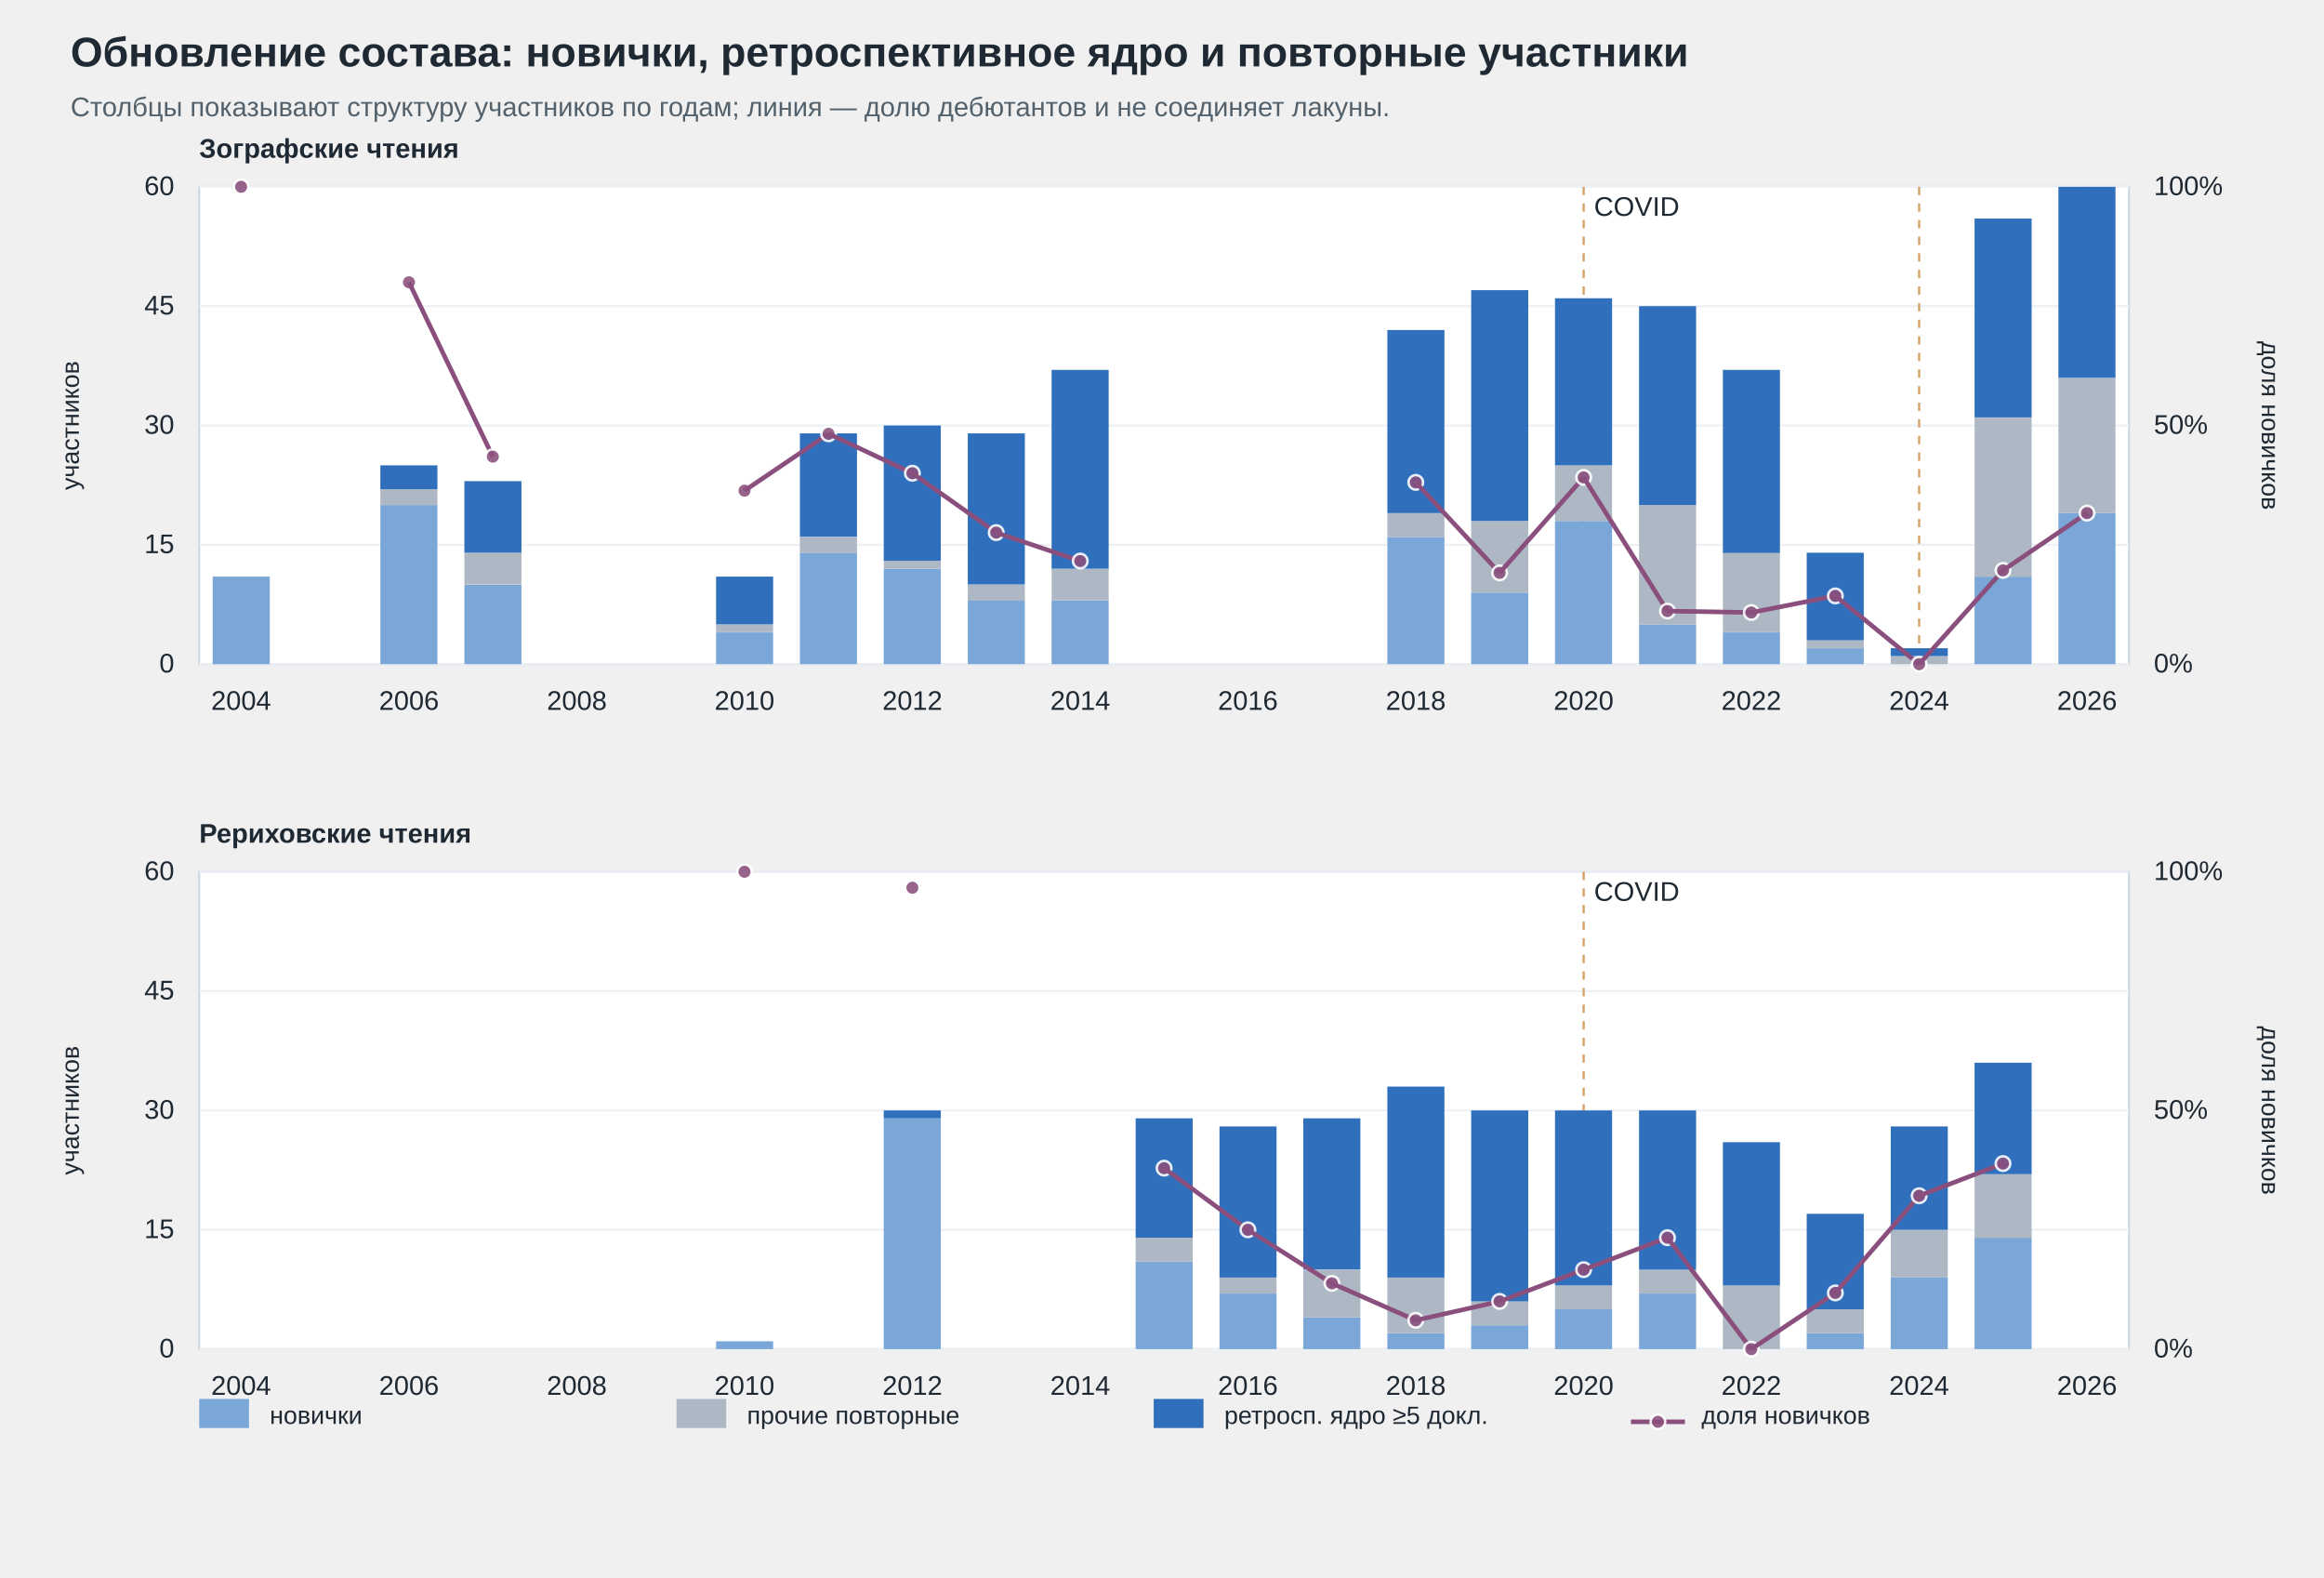
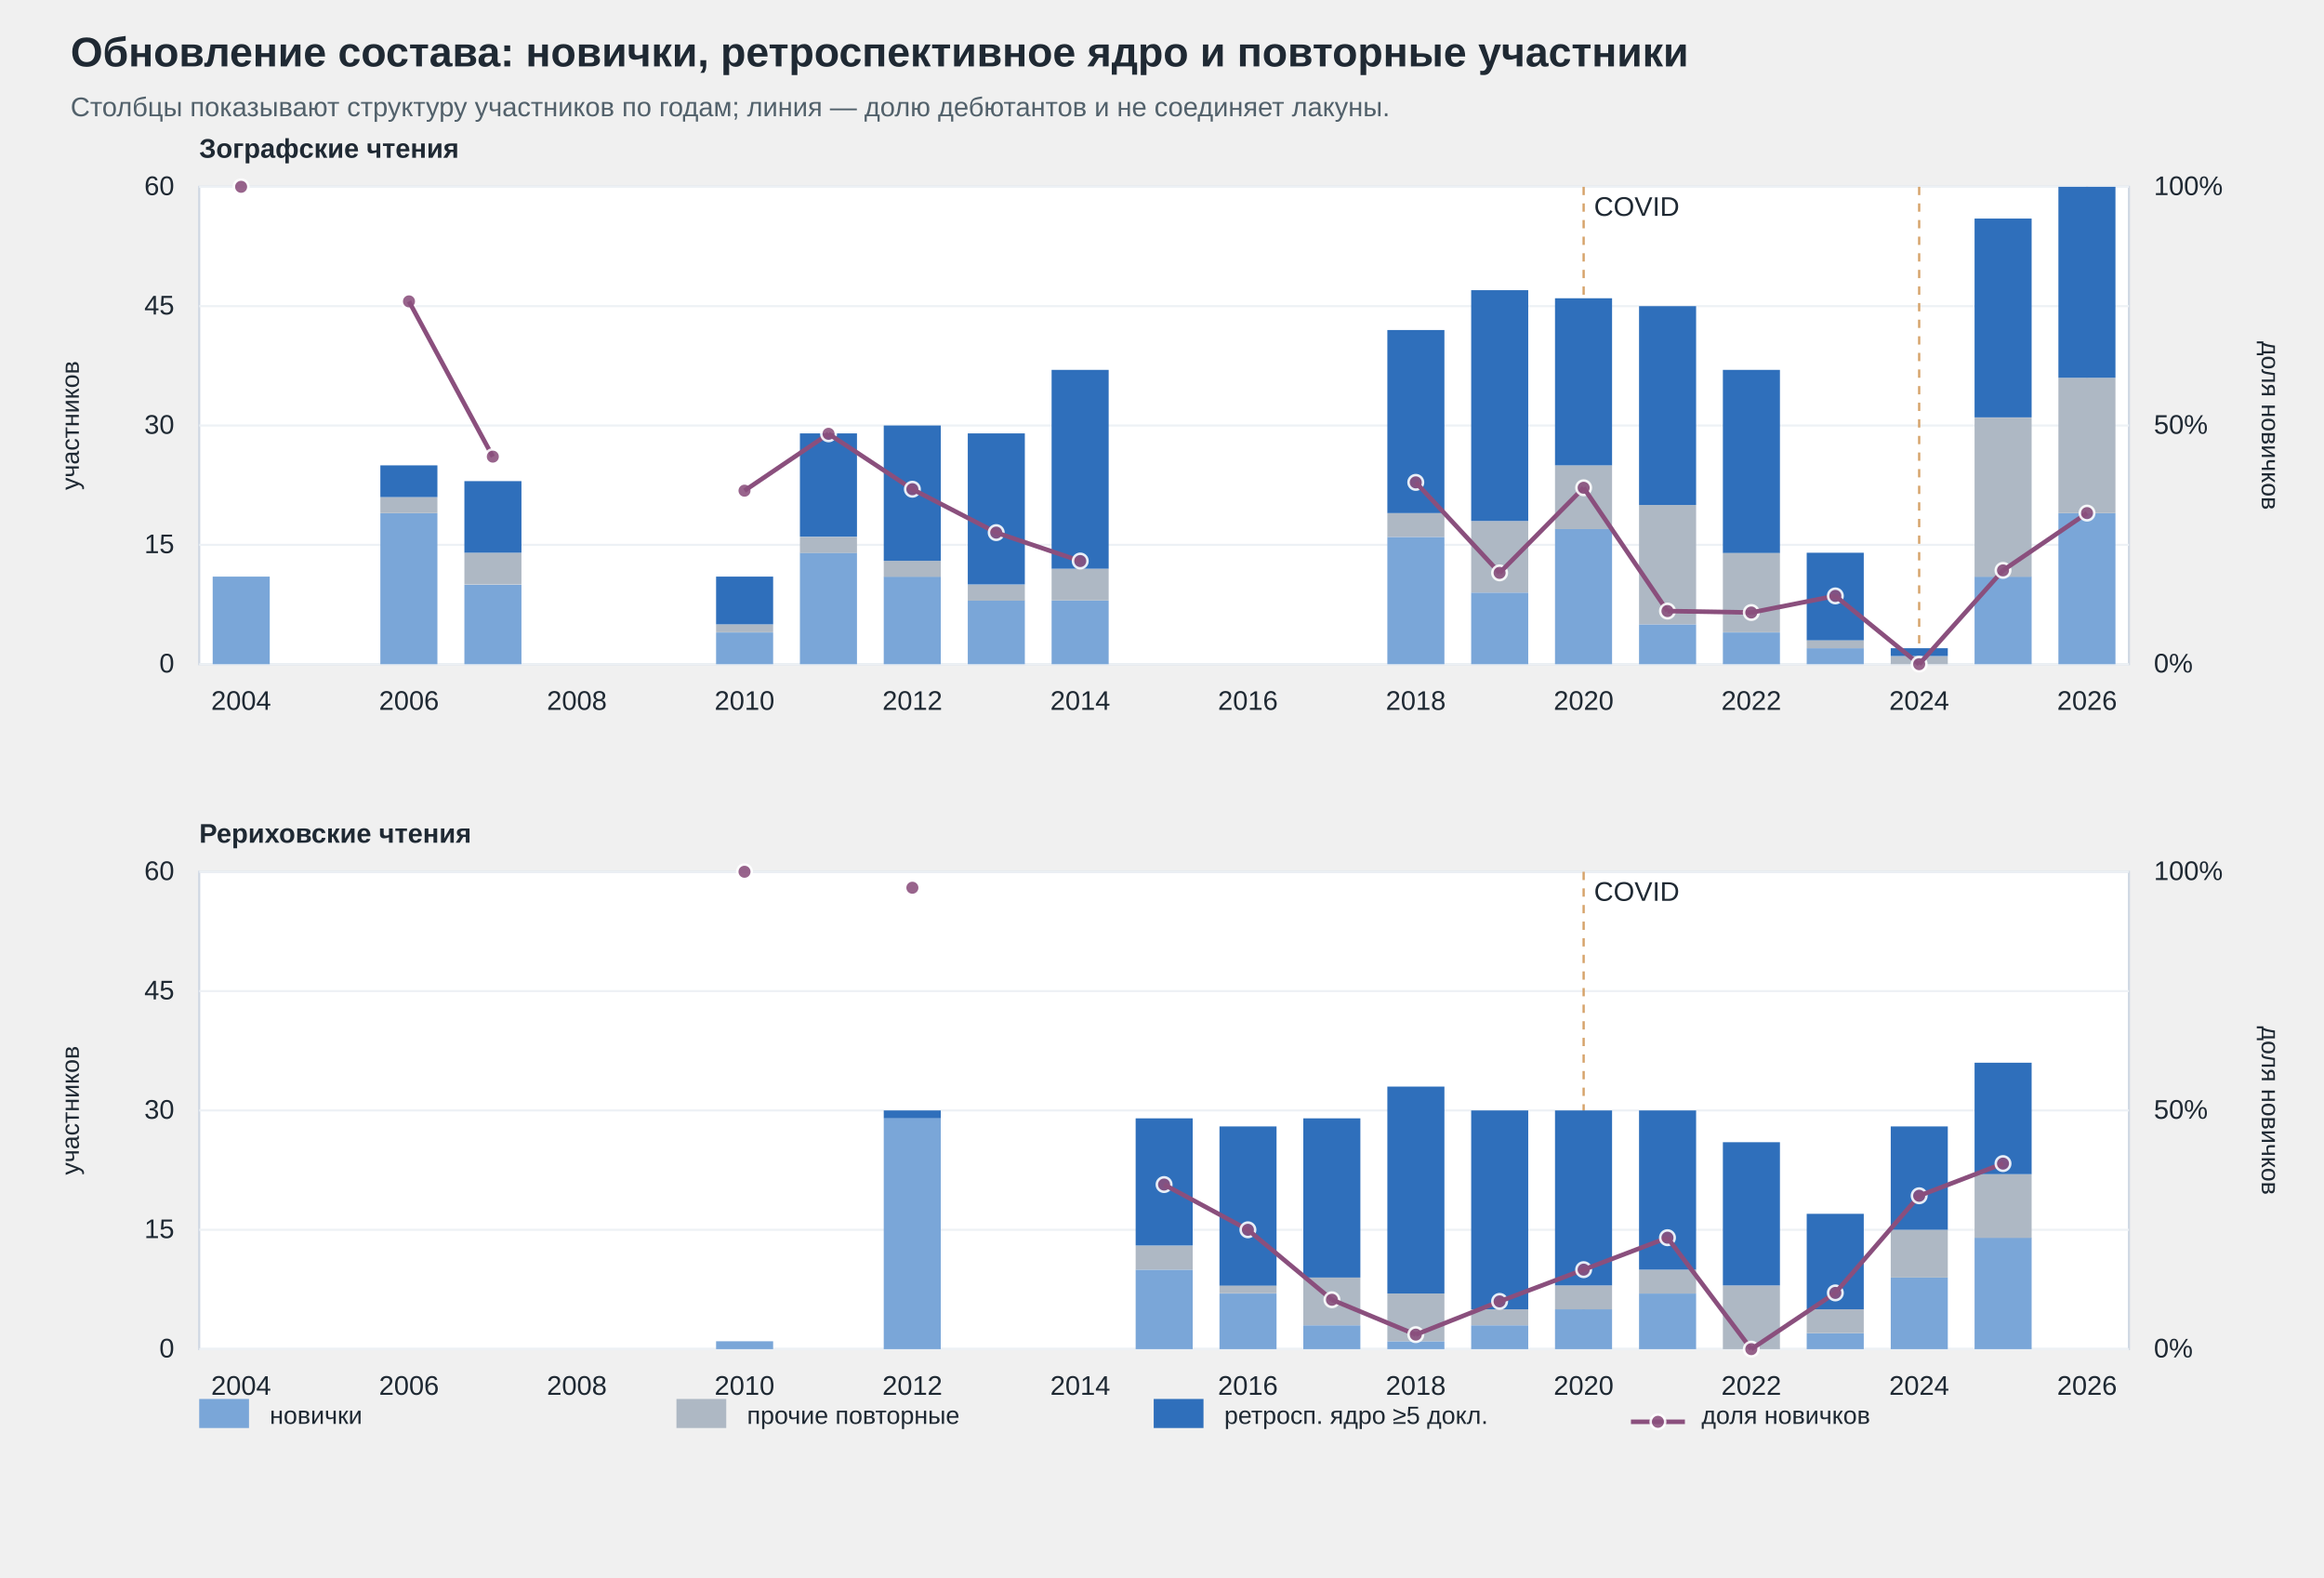
<svg xmlns="http://www.w3.org/2000/svg" width="1120" height="760" viewBox="0 0 1120 760">
  <style>
text{font-family:Arial,'Liberation Sans',sans-serif;fill:#1f2933}.small{font-size:12px}.axis{font-size:13px}.label{font-size:12px}.title{font-size:20px;font-weight:700}.subtitle{font-size:13px;fill:#52616b}.tick{stroke:#c9d2dc;stroke-width:1}.grid{stroke:#edf1f5;stroke-width:1}</style>
  <text x="34.0" y="32.0" class="title" text-anchor="start">Обновление состава: новички, ретроспективное ядро и повторные участники</text>
  <text x="34.0" y="56.0" class="subtitle" text-anchor="start">Столбцы показывают структуру участников по годам; линия — долю дебютантов и не соединяет лакуны.</text>
  <text x="96.0" y="76.0" class="axis" text-anchor="start" font-weight="700">Зографские чтения</text>
  <rect x="96.0" y="90.0" width="930.0" height="230.0" rx="0" fill="#ffffff" stroke="#cfd8e3" opacity="1.0" />
  <line x1="96.0" y1="320.0" x2="1026.0" y2="320.0" stroke="#edf1f5" stroke-width="1" />
  <text x="84.0" y="324.0" class="axis" text-anchor="end">0</text>
  <line x1="96.0" y1="262.5" x2="1026.0" y2="262.5" stroke="#edf1f5" stroke-width="1" />
  <text x="84.0" y="266.5" class="axis" text-anchor="end">15</text>
  <line x1="96.0" y1="205.0" x2="1026.0" y2="205.0" stroke="#edf1f5" stroke-width="1" />
  <text x="84.0" y="209.0" class="axis" text-anchor="end">30</text>
  <line x1="96.0" y1="147.5" x2="1026.0" y2="147.5" stroke="#edf1f5" stroke-width="1" />
  <text x="84.0" y="151.5" class="axis" text-anchor="end">45</text>
  <line x1="96.0" y1="90.0" x2="1026.0" y2="90.0" stroke="#edf1f5" stroke-width="1" />
  <text x="84.0" y="94.0" class="axis" text-anchor="end">60</text>
  <text x="1038.0" y="324.0" class="axis" text-anchor="start">0%</text>
  <text x="1038.0" y="209.0" class="axis" text-anchor="start">50%</text>
  <text x="1038.0" y="94.0" class="axis" text-anchor="start">100%</text>
  <line x1="763.2" y1="90.0" x2="763.2" y2="320.0" stroke="#d6a36a" stroke-width="1.1" stroke-dasharray="4 4" />
  <text x="768.2" y="104.0" class="axis" text-anchor="start">COVID</text>
  <line x1="924.9" y1="90.0" x2="924.9" y2="320.0" stroke="#d6a36a" stroke-width="1.1" stroke-dasharray="4 4" />
  <line x1="1005.8" y1="90.0" x2="1005.8" y2="320.0" stroke="#d6a36a" stroke-width="1.1" stroke-dasharray="4 4" />
  <rect x="102.5" y="277.8" width="27.5" height="42.2" rx="0" fill="#7aa6d8" stroke="none" opacity="1.0" />
  <rect x="102.5" y="277.8" width="27.5" height="0.0" rx="0" fill="#aeb8c4" stroke="none" opacity="1.0" />
  <rect x="102.5" y="277.8" width="27.5" height="0.0" rx="0" fill="#2f6fbb" stroke="none" opacity="1.0" />
  <circle cx="116.2" cy="90.0" r="3.5" fill="#8a4f7d" stroke="#ffffff" stroke-width="1.2" opacity="0.88" />
-   <rect x="183.3" y="243.3" width="27.5" height="76.7" rx="0" fill="#7aa6d8" stroke="none" opacity="1.0" />
-   <rect x="183.3" y="235.7" width="27.5" height="7.7" rx="0" fill="#aeb8c4" stroke="none" opacity="1.0" />
-   <rect x="183.3" y="224.2" width="27.5" height="11.5" rx="0" fill="#2f6fbb" stroke="none" opacity="1.0" />
-   <circle cx="197.1" cy="136.0" r="3.5" fill="#8a4f7d" stroke="#ffffff" stroke-width="1.2" opacity="0.88" />
+   <rect x="183.3" y="247.2" width="27.5" height="72.8" rx="0" fill="#7aa6d8" stroke="none" opacity="1.0" />
+   <rect x="183.3" y="239.5" width="27.5" height="7.7" rx="0" fill="#aeb8c4" stroke="none" opacity="1.0" />
+   <rect x="183.3" y="224.2" width="27.5" height="15.3" rx="0" fill="#2f6fbb" stroke="none" opacity="1.0" />
+   <circle cx="197.1" cy="145.2" r="3.5" fill="#8a4f7d" stroke="#ffffff" stroke-width="1.2" opacity="0.88" />
  <rect x="223.8" y="281.7" width="27.5" height="38.3" rx="0" fill="#7aa6d8" stroke="none" opacity="1.0" />
  <rect x="223.8" y="266.3" width="27.5" height="15.3" rx="0" fill="#aeb8c4" stroke="none" opacity="1.0" />
  <rect x="223.8" y="231.8" width="27.5" height="34.5" rx="0" fill="#2f6fbb" stroke="none" opacity="1.0" />
-   <line x1="197.1" y1="136.0" x2="237.5" y2="220.0" stroke="#8a4f7d" stroke-width="2.2" />
+   <line x1="197.1" y1="145.2" x2="237.5" y2="220.0" stroke="#8a4f7d" stroke-width="2.2" />
  <circle cx="237.5" cy="220.0" r="3.5" fill="#8a4f7d" stroke="#ffffff" stroke-width="1.2" opacity="0.88" />
  <rect x="345.1" y="304.7" width="27.5" height="15.3" rx="0" fill="#7aa6d8" stroke="none" opacity="1.0" />
  <rect x="345.1" y="300.8" width="27.5" height="3.8" rx="0" fill="#aeb8c4" stroke="none" opacity="1.0" />
  <rect x="345.1" y="277.8" width="27.5" height="23.0" rx="0" fill="#2f6fbb" stroke="none" opacity="1.0" />
  <circle cx="358.8" cy="236.4" r="3.5" fill="#8a4f7d" stroke="#ffffff" stroke-width="1.2" opacity="0.88" />
  <rect x="385.5" y="266.3" width="27.5" height="53.7" rx="0" fill="#7aa6d8" stroke="none" opacity="1.0" />
  <rect x="385.5" y="258.7" width="27.5" height="7.7" rx="0" fill="#aeb8c4" stroke="none" opacity="1.0" />
  <rect x="385.5" y="208.8" width="27.5" height="49.8" rx="0" fill="#2f6fbb" stroke="none" opacity="1.0" />
  <line x1="358.8" y1="236.4" x2="399.3" y2="209.0" stroke="#8a4f7d" stroke-width="2.2" />
  <circle cx="399.3" cy="209.0" r="3.5" fill="#8a4f7d" stroke="#ffffff" stroke-width="1.2" opacity="0.88" />
-   <rect x="425.9" y="274.0" width="27.5" height="46.0" rx="0" fill="#7aa6d8" stroke="none" opacity="1.0" />
-   <rect x="425.9" y="270.2" width="27.5" height="3.8" rx="0" fill="#aeb8c4" stroke="none" opacity="1.0" />
+   <rect x="425.9" y="277.8" width="27.5" height="42.2" rx="0" fill="#7aa6d8" stroke="none" opacity="1.0" />
+   <rect x="425.9" y="270.2" width="27.5" height="7.7" rx="0" fill="#aeb8c4" stroke="none" opacity="1.0" />
  <rect x="425.9" y="205.0" width="27.5" height="65.2" rx="0" fill="#2f6fbb" stroke="none" opacity="1.0" />
-   <line x1="399.3" y1="209.0" x2="439.7" y2="228.0" stroke="#8a4f7d" stroke-width="2.2" />
-   <circle cx="439.7" cy="228.0" r="3.5" fill="#8a4f7d" stroke="#ffffff" stroke-width="1.2" opacity="0.88" />
+   <line x1="399.3" y1="209.0" x2="439.7" y2="235.7" stroke="#8a4f7d" stroke-width="2.2" />
+   <circle cx="439.7" cy="235.7" r="3.5" fill="#8a4f7d" stroke="#ffffff" stroke-width="1.2" opacity="0.88" />
  <rect x="466.4" y="289.3" width="27.5" height="30.7" rx="0" fill="#7aa6d8" stroke="none" opacity="1.0" />
  <rect x="466.4" y="281.7" width="27.5" height="7.7" rx="0" fill="#aeb8c4" stroke="none" opacity="1.0" />
  <rect x="466.4" y="208.8" width="27.5" height="72.8" rx="0" fill="#2f6fbb" stroke="none" opacity="1.0" />
-   <line x1="439.7" y1="228.0" x2="480.1" y2="256.6" stroke="#8a4f7d" stroke-width="2.2" />
+   <line x1="439.7" y1="235.7" x2="480.1" y2="256.6" stroke="#8a4f7d" stroke-width="2.2" />
  <circle cx="480.1" cy="256.6" r="3.5" fill="#8a4f7d" stroke="#ffffff" stroke-width="1.2" opacity="0.88" />
  <rect x="506.8" y="289.3" width="27.5" height="30.7" rx="0" fill="#7aa6d8" stroke="none" opacity="1.0" />
  <rect x="506.8" y="274.0" width="27.5" height="15.3" rx="0" fill="#aeb8c4" stroke="none" opacity="1.0" />
  <rect x="506.8" y="178.2" width="27.5" height="95.8" rx="0" fill="#2f6fbb" stroke="none" opacity="1.0" />
  <line x1="480.1" y1="256.6" x2="520.6" y2="270.3" stroke="#8a4f7d" stroke-width="2.2" />
  <circle cx="520.6" cy="270.3" r="3.5" fill="#8a4f7d" stroke="#ffffff" stroke-width="1.2" opacity="0.88" />
  <rect x="668.6" y="258.7" width="27.5" height="61.3" rx="0" fill="#7aa6d8" stroke="none" opacity="1.0" />
  <rect x="668.6" y="247.2" width="27.5" height="11.5" rx="0" fill="#aeb8c4" stroke="none" opacity="1.0" />
  <rect x="668.6" y="159.0" width="27.5" height="88.2" rx="0" fill="#2f6fbb" stroke="none" opacity="1.0" />
  <circle cx="682.3" cy="232.4" r="3.5" fill="#8a4f7d" stroke="#ffffff" stroke-width="1.2" opacity="0.88" />
  <rect x="709.0" y="285.5" width="27.5" height="34.5" rx="0" fill="#7aa6d8" stroke="none" opacity="1.0" />
  <rect x="709.0" y="251.0" width="27.5" height="34.5" rx="0" fill="#aeb8c4" stroke="none" opacity="1.0" />
  <rect x="709.0" y="139.8" width="27.5" height="111.2" rx="0" fill="#2f6fbb" stroke="none" opacity="1.0" />
  <line x1="682.3" y1="232.4" x2="722.7" y2="276.0" stroke="#8a4f7d" stroke-width="2.2" />
  <circle cx="722.7" cy="276.0" r="3.5" fill="#8a4f7d" stroke="#ffffff" stroke-width="1.2" opacity="0.88" />
-   <rect x="749.4" y="251.0" width="27.5" height="69.0" rx="0" fill="#7aa6d8" stroke="none" opacity="1.0" />
-   <rect x="749.4" y="224.2" width="27.5" height="26.8" rx="0" fill="#aeb8c4" stroke="none" opacity="1.0" />
+   <rect x="749.4" y="254.8" width="27.5" height="65.2" rx="0" fill="#7aa6d8" stroke="none" opacity="1.0" />
+   <rect x="749.4" y="224.2" width="27.5" height="30.7" rx="0" fill="#aeb8c4" stroke="none" opacity="1.0" />
  <rect x="749.4" y="143.7" width="27.5" height="80.5" rx="0" fill="#2f6fbb" stroke="none" opacity="1.0" />
-   <line x1="722.7" y1="276.0" x2="763.2" y2="230.0" stroke="#8a4f7d" stroke-width="2.2" />
-   <circle cx="763.2" cy="230.0" r="3.5" fill="#8a4f7d" stroke="#ffffff" stroke-width="1.2" opacity="0.88" />
+   <line x1="722.7" y1="276.0" x2="763.2" y2="235.0" stroke="#8a4f7d" stroke-width="2.2" />
+   <circle cx="763.2" cy="235.0" r="3.5" fill="#8a4f7d" stroke="#ffffff" stroke-width="1.2" opacity="0.88" />
  <rect x="789.9" y="300.8" width="27.5" height="19.2" rx="0" fill="#7aa6d8" stroke="none" opacity="1.0" />
  <rect x="789.9" y="243.3" width="27.5" height="57.5" rx="0" fill="#aeb8c4" stroke="none" opacity="1.0" />
  <rect x="789.9" y="147.5" width="27.5" height="95.8" rx="0" fill="#2f6fbb" stroke="none" opacity="1.0" />
-   <line x1="763.2" y1="230.0" x2="803.6" y2="294.4" stroke="#8a4f7d" stroke-width="2.2" />
+   <line x1="763.2" y1="235.0" x2="803.6" y2="294.4" stroke="#8a4f7d" stroke-width="2.2" />
  <circle cx="803.6" cy="294.4" r="3.5" fill="#8a4f7d" stroke="#ffffff" stroke-width="1.2" opacity="0.88" />
  <rect x="830.3" y="304.7" width="27.5" height="15.3" rx="0" fill="#7aa6d8" stroke="none" opacity="1.0" />
  <rect x="830.3" y="266.3" width="27.5" height="38.3" rx="0" fill="#aeb8c4" stroke="none" opacity="1.0" />
  <rect x="830.3" y="178.2" width="27.5" height="88.2" rx="0" fill="#2f6fbb" stroke="none" opacity="1.0" />
  <line x1="803.6" y1="294.4" x2="844.0" y2="295.1" stroke="#8a4f7d" stroke-width="2.2" />
  <circle cx="844.0" cy="295.1" r="3.5" fill="#8a4f7d" stroke="#ffffff" stroke-width="1.2" opacity="0.88" />
  <rect x="870.7" y="312.3" width="27.5" height="7.7" rx="0" fill="#7aa6d8" stroke="none" opacity="1.0" />
  <rect x="870.7" y="308.5" width="27.5" height="3.8" rx="0" fill="#aeb8c4" stroke="none" opacity="1.0" />
  <rect x="870.7" y="266.3" width="27.5" height="42.2" rx="0" fill="#2f6fbb" stroke="none" opacity="1.0" />
  <line x1="844.0" y1="295.1" x2="884.5" y2="287.1" stroke="#8a4f7d" stroke-width="2.2" />
  <circle cx="884.5" cy="287.1" r="3.5" fill="#8a4f7d" stroke="#ffffff" stroke-width="1.2" opacity="0.88" />
  <rect x="911.2" y="320.0" width="27.5" height="0.0" rx="0" fill="#7aa6d8" stroke="none" opacity="1.0" />
  <rect x="911.2" y="316.2" width="27.5" height="3.8" rx="0" fill="#aeb8c4" stroke="none" opacity="1.0" />
  <rect x="911.2" y="312.3" width="27.5" height="3.8" rx="0" fill="#2f6fbb" stroke="none" opacity="1.0" />
  <line x1="884.5" y1="287.1" x2="924.9" y2="320.0" stroke="#8a4f7d" stroke-width="2.2" />
  <circle cx="924.9" cy="320.0" r="3.5" fill="#8a4f7d" stroke="#ffffff" stroke-width="1.2" opacity="0.88" />
  <rect x="951.6" y="277.8" width="27.5" height="42.2" rx="0" fill="#7aa6d8" stroke="none" opacity="1.0" />
  <rect x="951.6" y="201.2" width="27.5" height="76.7" rx="0" fill="#aeb8c4" stroke="none" opacity="1.0" />
  <rect x="951.6" y="105.3" width="27.5" height="95.8" rx="0" fill="#2f6fbb" stroke="none" opacity="1.0" />
  <line x1="924.9" y1="320.0" x2="965.3" y2="274.8" stroke="#8a4f7d" stroke-width="2.2" />
  <circle cx="965.3" cy="274.8" r="3.5" fill="#8a4f7d" stroke="#ffffff" stroke-width="1.2" opacity="0.88" />
  <rect x="992.0" y="247.2" width="27.5" height="72.8" rx="0" fill="#7aa6d8" stroke="none" opacity="1.0" />
  <rect x="992.0" y="182.0" width="27.5" height="65.2" rx="0" fill="#aeb8c4" stroke="none" opacity="1.0" />
  <rect x="992.0" y="90.0" width="27.5" height="92.0" rx="0" fill="#2f6fbb" stroke="none" opacity="1.0" />
  <line x1="965.3" y1="274.8" x2="1005.8" y2="247.2" stroke="#8a4f7d" stroke-width="2.2" />
  <circle cx="1005.8" cy="247.2" r="3.5" fill="#8a4f7d" stroke="#ffffff" stroke-width="1.2" opacity="0.88" />
  <text x="116.2" y="342.0" class="axis" text-anchor="middle">2004</text>
  <text x="197.1" y="342.0" class="axis" text-anchor="middle">2006</text>
  <text x="278.0" y="342.0" class="axis" text-anchor="middle">2008</text>
  <text x="358.8" y="342.0" class="axis" text-anchor="middle">2010</text>
  <text x="439.7" y="342.0" class="axis" text-anchor="middle">2012</text>
  <text x="520.6" y="342.0" class="axis" text-anchor="middle">2014</text>
  <text x="601.4" y="342.0" class="axis" text-anchor="middle">2016</text>
  <text x="682.3" y="342.0" class="axis" text-anchor="middle">2018</text>
  <text x="763.2" y="342.0" class="axis" text-anchor="middle">2020</text>
  <text x="844.0" y="342.0" class="axis" text-anchor="middle">2022</text>
  <text x="924.9" y="342.0" class="axis" text-anchor="middle">2024</text>
  <text x="1005.8" y="342.0" class="axis" text-anchor="middle">2026</text>
  <text x="38.0" y="205.0" class="small" text-anchor="middle" transform="rotate(-90 38.0 205.0)">участников</text>
  <text x="1090.0" y="205.0" class="small" text-anchor="middle" transform="rotate(90 1090.0 205.0)">доля новичков</text>
  <text x="96.0" y="406.0" class="axis" text-anchor="start" font-weight="700">Рериховские чтения</text>
  <rect x="96.0" y="420.0" width="930.0" height="230.0" rx="0" fill="#ffffff" stroke="#cfd8e3" opacity="1.0" />
  <line x1="96.0" y1="650.0" x2="1026.0" y2="650.0" stroke="#edf1f5" stroke-width="1" />
  <text x="84.0" y="654.0" class="axis" text-anchor="end">0</text>
  <line x1="96.0" y1="592.5" x2="1026.0" y2="592.5" stroke="#edf1f5" stroke-width="1" />
  <text x="84.0" y="596.5" class="axis" text-anchor="end">15</text>
  <line x1="96.0" y1="535.0" x2="1026.0" y2="535.0" stroke="#edf1f5" stroke-width="1" />
  <text x="84.0" y="539.0" class="axis" text-anchor="end">30</text>
  <line x1="96.0" y1="477.5" x2="1026.0" y2="477.5" stroke="#edf1f5" stroke-width="1" />
  <text x="84.0" y="481.5" class="axis" text-anchor="end">45</text>
  <line x1="96.0" y1="420.0" x2="1026.0" y2="420.0" stroke="#edf1f5" stroke-width="1" />
  <text x="84.0" y="424.0" class="axis" text-anchor="end">60</text>
  <text x="1038.0" y="654.0" class="axis" text-anchor="start">0%</text>
  <text x="1038.0" y="539.0" class="axis" text-anchor="start">50%</text>
  <text x="1038.0" y="424.0" class="axis" text-anchor="start">100%</text>
  <line x1="763.2" y1="420.0" x2="763.2" y2="650.0" stroke="#d6a36a" stroke-width="1.1" stroke-dasharray="4 4" />
  <text x="768.2" y="434.0" class="axis" text-anchor="start">COVID</text>
  <rect x="345.1" y="646.2" width="27.5" height="3.8" rx="0" fill="#7aa6d8" stroke="none" opacity="1.0" />
  <rect x="345.1" y="646.2" width="27.5" height="0.0" rx="0" fill="#aeb8c4" stroke="none" opacity="1.0" />
  <rect x="345.1" y="646.2" width="27.5" height="0.0" rx="0" fill="#2f6fbb" stroke="none" opacity="1.0" />
  <circle cx="358.8" cy="420.0" r="3.5" fill="#8a4f7d" stroke="#ffffff" stroke-width="1.2" opacity="0.88" />
  <rect x="425.9" y="538.8" width="27.5" height="111.2" rx="0" fill="#7aa6d8" stroke="none" opacity="1.0" />
  <rect x="425.9" y="538.8" width="27.5" height="0.0" rx="0" fill="#aeb8c4" stroke="none" opacity="1.0" />
  <rect x="425.9" y="535.0" width="27.5" height="3.8" rx="0" fill="#2f6fbb" stroke="none" opacity="1.0" />
  <circle cx="439.7" cy="427.7" r="3.5" fill="#8a4f7d" stroke="#ffffff" stroke-width="1.2" opacity="0.88" />
-   <rect x="547.3" y="607.8" width="27.5" height="42.2" rx="0" fill="#7aa6d8" stroke="none" opacity="1.0" />
-   <rect x="547.3" y="596.3" width="27.5" height="11.5" rx="0" fill="#aeb8c4" stroke="none" opacity="1.0" />
-   <rect x="547.3" y="538.8" width="27.5" height="57.5" rx="0" fill="#2f6fbb" stroke="none" opacity="1.0" />
-   <circle cx="561.0" cy="562.8" r="3.5" fill="#8a4f7d" stroke="#ffffff" stroke-width="1.2" opacity="0.88" />
+   <rect x="547.3" y="611.7" width="27.5" height="38.3" rx="0" fill="#7aa6d8" stroke="none" opacity="1.0" />
+   <rect x="547.3" y="600.2" width="27.5" height="11.5" rx="0" fill="#aeb8c4" stroke="none" opacity="1.0" />
+   <rect x="547.3" y="538.8" width="27.5" height="61.3" rx="0" fill="#2f6fbb" stroke="none" opacity="1.0" />
+   <circle cx="561.0" cy="570.7" r="3.5" fill="#8a4f7d" stroke="#ffffff" stroke-width="1.2" opacity="0.88" />
  <rect x="587.7" y="623.2" width="27.5" height="26.8" rx="0" fill="#7aa6d8" stroke="none" opacity="1.0" />
-   <rect x="587.7" y="615.5" width="27.5" height="7.7" rx="0" fill="#aeb8c4" stroke="none" opacity="1.0" />
-   <rect x="587.7" y="542.7" width="27.5" height="72.8" rx="0" fill="#2f6fbb" stroke="none" opacity="1.0" />
-   <line x1="561.0" y1="562.8" x2="601.4" y2="592.5" stroke="#8a4f7d" stroke-width="2.2" />
+   <rect x="587.7" y="619.3" width="27.5" height="3.8" rx="0" fill="#aeb8c4" stroke="none" opacity="1.0" />
+   <rect x="587.7" y="542.7" width="27.5" height="76.7" rx="0" fill="#2f6fbb" stroke="none" opacity="1.0" />
+   <line x1="561.0" y1="570.7" x2="601.4" y2="592.5" stroke="#8a4f7d" stroke-width="2.2" />
  <circle cx="601.4" cy="592.5" r="3.5" fill="#8a4f7d" stroke="#ffffff" stroke-width="1.2" opacity="0.88" />
-   <rect x="628.1" y="634.7" width="27.5" height="15.3" rx="0" fill="#7aa6d8" stroke="none" opacity="1.0" />
-   <rect x="628.1" y="611.7" width="27.5" height="23.0" rx="0" fill="#aeb8c4" stroke="none" opacity="1.0" />
-   <rect x="628.1" y="538.8" width="27.5" height="72.8" rx="0" fill="#2f6fbb" stroke="none" opacity="1.0" />
-   <line x1="601.4" y1="592.5" x2="641.9" y2="618.3" stroke="#8a4f7d" stroke-width="2.2" />
-   <circle cx="641.9" cy="618.3" r="3.5" fill="#8a4f7d" stroke="#ffffff" stroke-width="1.2" opacity="0.88" />
-   <rect x="668.6" y="642.3" width="27.5" height="7.7" rx="0" fill="#7aa6d8" stroke="none" opacity="1.0" />
-   <rect x="668.6" y="615.5" width="27.5" height="26.8" rx="0" fill="#aeb8c4" stroke="none" opacity="1.0" />
-   <rect x="668.6" y="523.5" width="27.5" height="92.0" rx="0" fill="#2f6fbb" stroke="none" opacity="1.0" />
-   <line x1="641.9" y1="618.3" x2="682.3" y2="636.1" stroke="#8a4f7d" stroke-width="2.2" />
-   <circle cx="682.3" cy="636.1" r="3.5" fill="#8a4f7d" stroke="#ffffff" stroke-width="1.2" opacity="0.88" />
+   <rect x="628.1" y="638.5" width="27.5" height="11.5" rx="0" fill="#7aa6d8" stroke="none" opacity="1.0" />
+   <rect x="628.1" y="615.5" width="27.5" height="23.0" rx="0" fill="#aeb8c4" stroke="none" opacity="1.0" />
+   <rect x="628.1" y="538.8" width="27.5" height="76.7" rx="0" fill="#2f6fbb" stroke="none" opacity="1.0" />
+   <line x1="601.4" y1="592.5" x2="641.9" y2="626.2" stroke="#8a4f7d" stroke-width="2.2" />
+   <circle cx="641.9" cy="626.2" r="3.5" fill="#8a4f7d" stroke="#ffffff" stroke-width="1.2" opacity="0.88" />
+   <rect x="668.6" y="646.2" width="27.5" height="3.8" rx="0" fill="#7aa6d8" stroke="none" opacity="1.0" />
+   <rect x="668.6" y="623.2" width="27.5" height="23.0" rx="0" fill="#aeb8c4" stroke="none" opacity="1.0" />
+   <rect x="668.6" y="523.5" width="27.5" height="99.7" rx="0" fill="#2f6fbb" stroke="none" opacity="1.0" />
+   <line x1="641.9" y1="626.2" x2="682.3" y2="643.0" stroke="#8a4f7d" stroke-width="2.2" />
+   <circle cx="682.3" cy="643.0" r="3.5" fill="#8a4f7d" stroke="#ffffff" stroke-width="1.2" opacity="0.88" />
  <rect x="709.0" y="638.5" width="27.5" height="11.5" rx="0" fill="#7aa6d8" stroke="none" opacity="1.0" />
-   <rect x="709.0" y="627.0" width="27.5" height="11.5" rx="0" fill="#aeb8c4" stroke="none" opacity="1.0" />
-   <rect x="709.0" y="535.0" width="27.5" height="92.0" rx="0" fill="#2f6fbb" stroke="none" opacity="1.0" />
-   <line x1="682.3" y1="636.1" x2="722.7" y2="627.0" stroke="#8a4f7d" stroke-width="2.2" />
+   <rect x="709.0" y="630.8" width="27.5" height="7.7" rx="0" fill="#aeb8c4" stroke="none" opacity="1.0" />
+   <rect x="709.0" y="535.0" width="27.5" height="95.8" rx="0" fill="#2f6fbb" stroke="none" opacity="1.0" />
+   <line x1="682.3" y1="643.0" x2="722.7" y2="627.0" stroke="#8a4f7d" stroke-width="2.2" />
  <circle cx="722.7" cy="627.0" r="3.5" fill="#8a4f7d" stroke="#ffffff" stroke-width="1.2" opacity="0.88" />
  <rect x="749.4" y="630.8" width="27.5" height="19.2" rx="0" fill="#7aa6d8" stroke="none" opacity="1.0" />
  <rect x="749.4" y="619.3" width="27.5" height="11.5" rx="0" fill="#aeb8c4" stroke="none" opacity="1.0" />
  <rect x="749.4" y="535.0" width="27.5" height="84.3" rx="0" fill="#2f6fbb" stroke="none" opacity="1.0" />
  <line x1="722.7" y1="627.0" x2="763.2" y2="611.7" stroke="#8a4f7d" stroke-width="2.2" />
  <circle cx="763.2" cy="611.7" r="3.5" fill="#8a4f7d" stroke="#ffffff" stroke-width="1.2" opacity="0.88" />
  <rect x="789.9" y="623.2" width="27.5" height="26.8" rx="0" fill="#7aa6d8" stroke="none" opacity="1.0" />
  <rect x="789.9" y="611.7" width="27.5" height="11.5" rx="0" fill="#aeb8c4" stroke="none" opacity="1.0" />
  <rect x="789.9" y="535.0" width="27.5" height="76.7" rx="0" fill="#2f6fbb" stroke="none" opacity="1.0" />
  <line x1="763.2" y1="611.7" x2="803.6" y2="596.3" stroke="#8a4f7d" stroke-width="2.2" />
  <circle cx="803.6" cy="596.3" r="3.5" fill="#8a4f7d" stroke="#ffffff" stroke-width="1.2" opacity="0.88" />
  <rect x="830.3" y="650.0" width="27.5" height="0.0" rx="0" fill="#7aa6d8" stroke="none" opacity="1.0" />
  <rect x="830.3" y="619.3" width="27.5" height="30.7" rx="0" fill="#aeb8c4" stroke="none" opacity="1.0" />
  <rect x="830.3" y="550.3" width="27.5" height="69.0" rx="0" fill="#2f6fbb" stroke="none" opacity="1.0" />
  <line x1="803.6" y1="596.3" x2="844.0" y2="650.0" stroke="#8a4f7d" stroke-width="2.2" />
  <circle cx="844.0" cy="650.0" r="3.5" fill="#8a4f7d" stroke="#ffffff" stroke-width="1.2" opacity="0.88" />
  <rect x="870.7" y="642.3" width="27.5" height="7.7" rx="0" fill="#7aa6d8" stroke="none" opacity="1.0" />
  <rect x="870.7" y="630.8" width="27.5" height="11.5" rx="0" fill="#aeb8c4" stroke="none" opacity="1.0" />
  <rect x="870.7" y="584.8" width="27.5" height="46.0" rx="0" fill="#2f6fbb" stroke="none" opacity="1.0" />
  <line x1="844.0" y1="650.0" x2="884.5" y2="622.9" stroke="#8a4f7d" stroke-width="2.2" />
  <circle cx="884.5" cy="622.9" r="3.5" fill="#8a4f7d" stroke="#ffffff" stroke-width="1.2" opacity="0.88" />
  <rect x="911.2" y="615.5" width="27.5" height="34.5" rx="0" fill="#7aa6d8" stroke="none" opacity="1.0" />
  <rect x="911.2" y="592.5" width="27.5" height="23.0" rx="0" fill="#aeb8c4" stroke="none" opacity="1.0" />
  <rect x="911.2" y="542.7" width="27.5" height="49.8" rx="0" fill="#2f6fbb" stroke="none" opacity="1.0" />
  <line x1="884.5" y1="622.9" x2="924.9" y2="576.1" stroke="#8a4f7d" stroke-width="2.2" />
  <circle cx="924.9" cy="576.1" r="3.5" fill="#8a4f7d" stroke="#ffffff" stroke-width="1.2" opacity="0.88" />
  <rect x="951.6" y="596.3" width="27.5" height="53.7" rx="0" fill="#7aa6d8" stroke="none" opacity="1.0" />
  <rect x="951.6" y="565.7" width="27.5" height="30.7" rx="0" fill="#aeb8c4" stroke="none" opacity="1.0" />
  <rect x="951.6" y="512.0" width="27.5" height="53.7" rx="0" fill="#2f6fbb" stroke="none" opacity="1.0" />
  <line x1="924.9" y1="576.1" x2="965.3" y2="560.6" stroke="#8a4f7d" stroke-width="2.2" />
  <circle cx="965.3" cy="560.6" r="3.5" fill="#8a4f7d" stroke="#ffffff" stroke-width="1.2" opacity="0.88" />
  <text x="116.2" y="672.0" class="axis" text-anchor="middle">2004</text>
  <text x="197.1" y="672.0" class="axis" text-anchor="middle">2006</text>
  <text x="278.0" y="672.0" class="axis" text-anchor="middle">2008</text>
  <text x="358.8" y="672.0" class="axis" text-anchor="middle">2010</text>
  <text x="439.7" y="672.0" class="axis" text-anchor="middle">2012</text>
  <text x="520.6" y="672.0" class="axis" text-anchor="middle">2014</text>
  <text x="601.4" y="672.0" class="axis" text-anchor="middle">2016</text>
  <text x="682.3" y="672.0" class="axis" text-anchor="middle">2018</text>
  <text x="763.2" y="672.0" class="axis" text-anchor="middle">2020</text>
  <text x="844.0" y="672.0" class="axis" text-anchor="middle">2022</text>
  <text x="924.9" y="672.0" class="axis" text-anchor="middle">2024</text>
  <text x="1005.8" y="672.0" class="axis" text-anchor="middle">2026</text>
  <text x="38.0" y="535.0" class="small" text-anchor="middle" transform="rotate(-90 38.0 535.0)">участников</text>
  <text x="1090.0" y="535.0" class="small" text-anchor="middle" transform="rotate(90 1090.0 535.0)">доля новичков</text>
  <rect x="96.0" y="674.0" width="24.0" height="14.0" rx="0" fill="#7aa6d8" stroke="none" opacity="1.0" />
  <text x="130.0" y="686.0" class="small" text-anchor="start">новички</text>
  <rect x="326.0" y="674.0" width="24.0" height="14.0" rx="0" fill="#aeb8c4" stroke="none" opacity="1.0" />
  <text x="360.0" y="686.0" class="small" text-anchor="start">прочие повторные</text>
  <rect x="556.0" y="674.0" width="24.0" height="14.0" rx="0" fill="#2f6fbb" stroke="none" opacity="1.0" />
  <text x="590.0" y="686.0" class="small" text-anchor="start">ретросп. ядро ≥5 докл.</text>
  <line x1="786.0" y1="685.0" x2="812.0" y2="685.0" stroke="#8a4f7d" stroke-width="2.2" />
  <circle cx="799.0" cy="685.0" r="3.5" fill="#8a4f7d" stroke="#ffffff" stroke-width="1.2" opacity="0.88" />
  <text x="820.0" y="686.0" class="small" text-anchor="start">доля новичков</text>
</svg>
